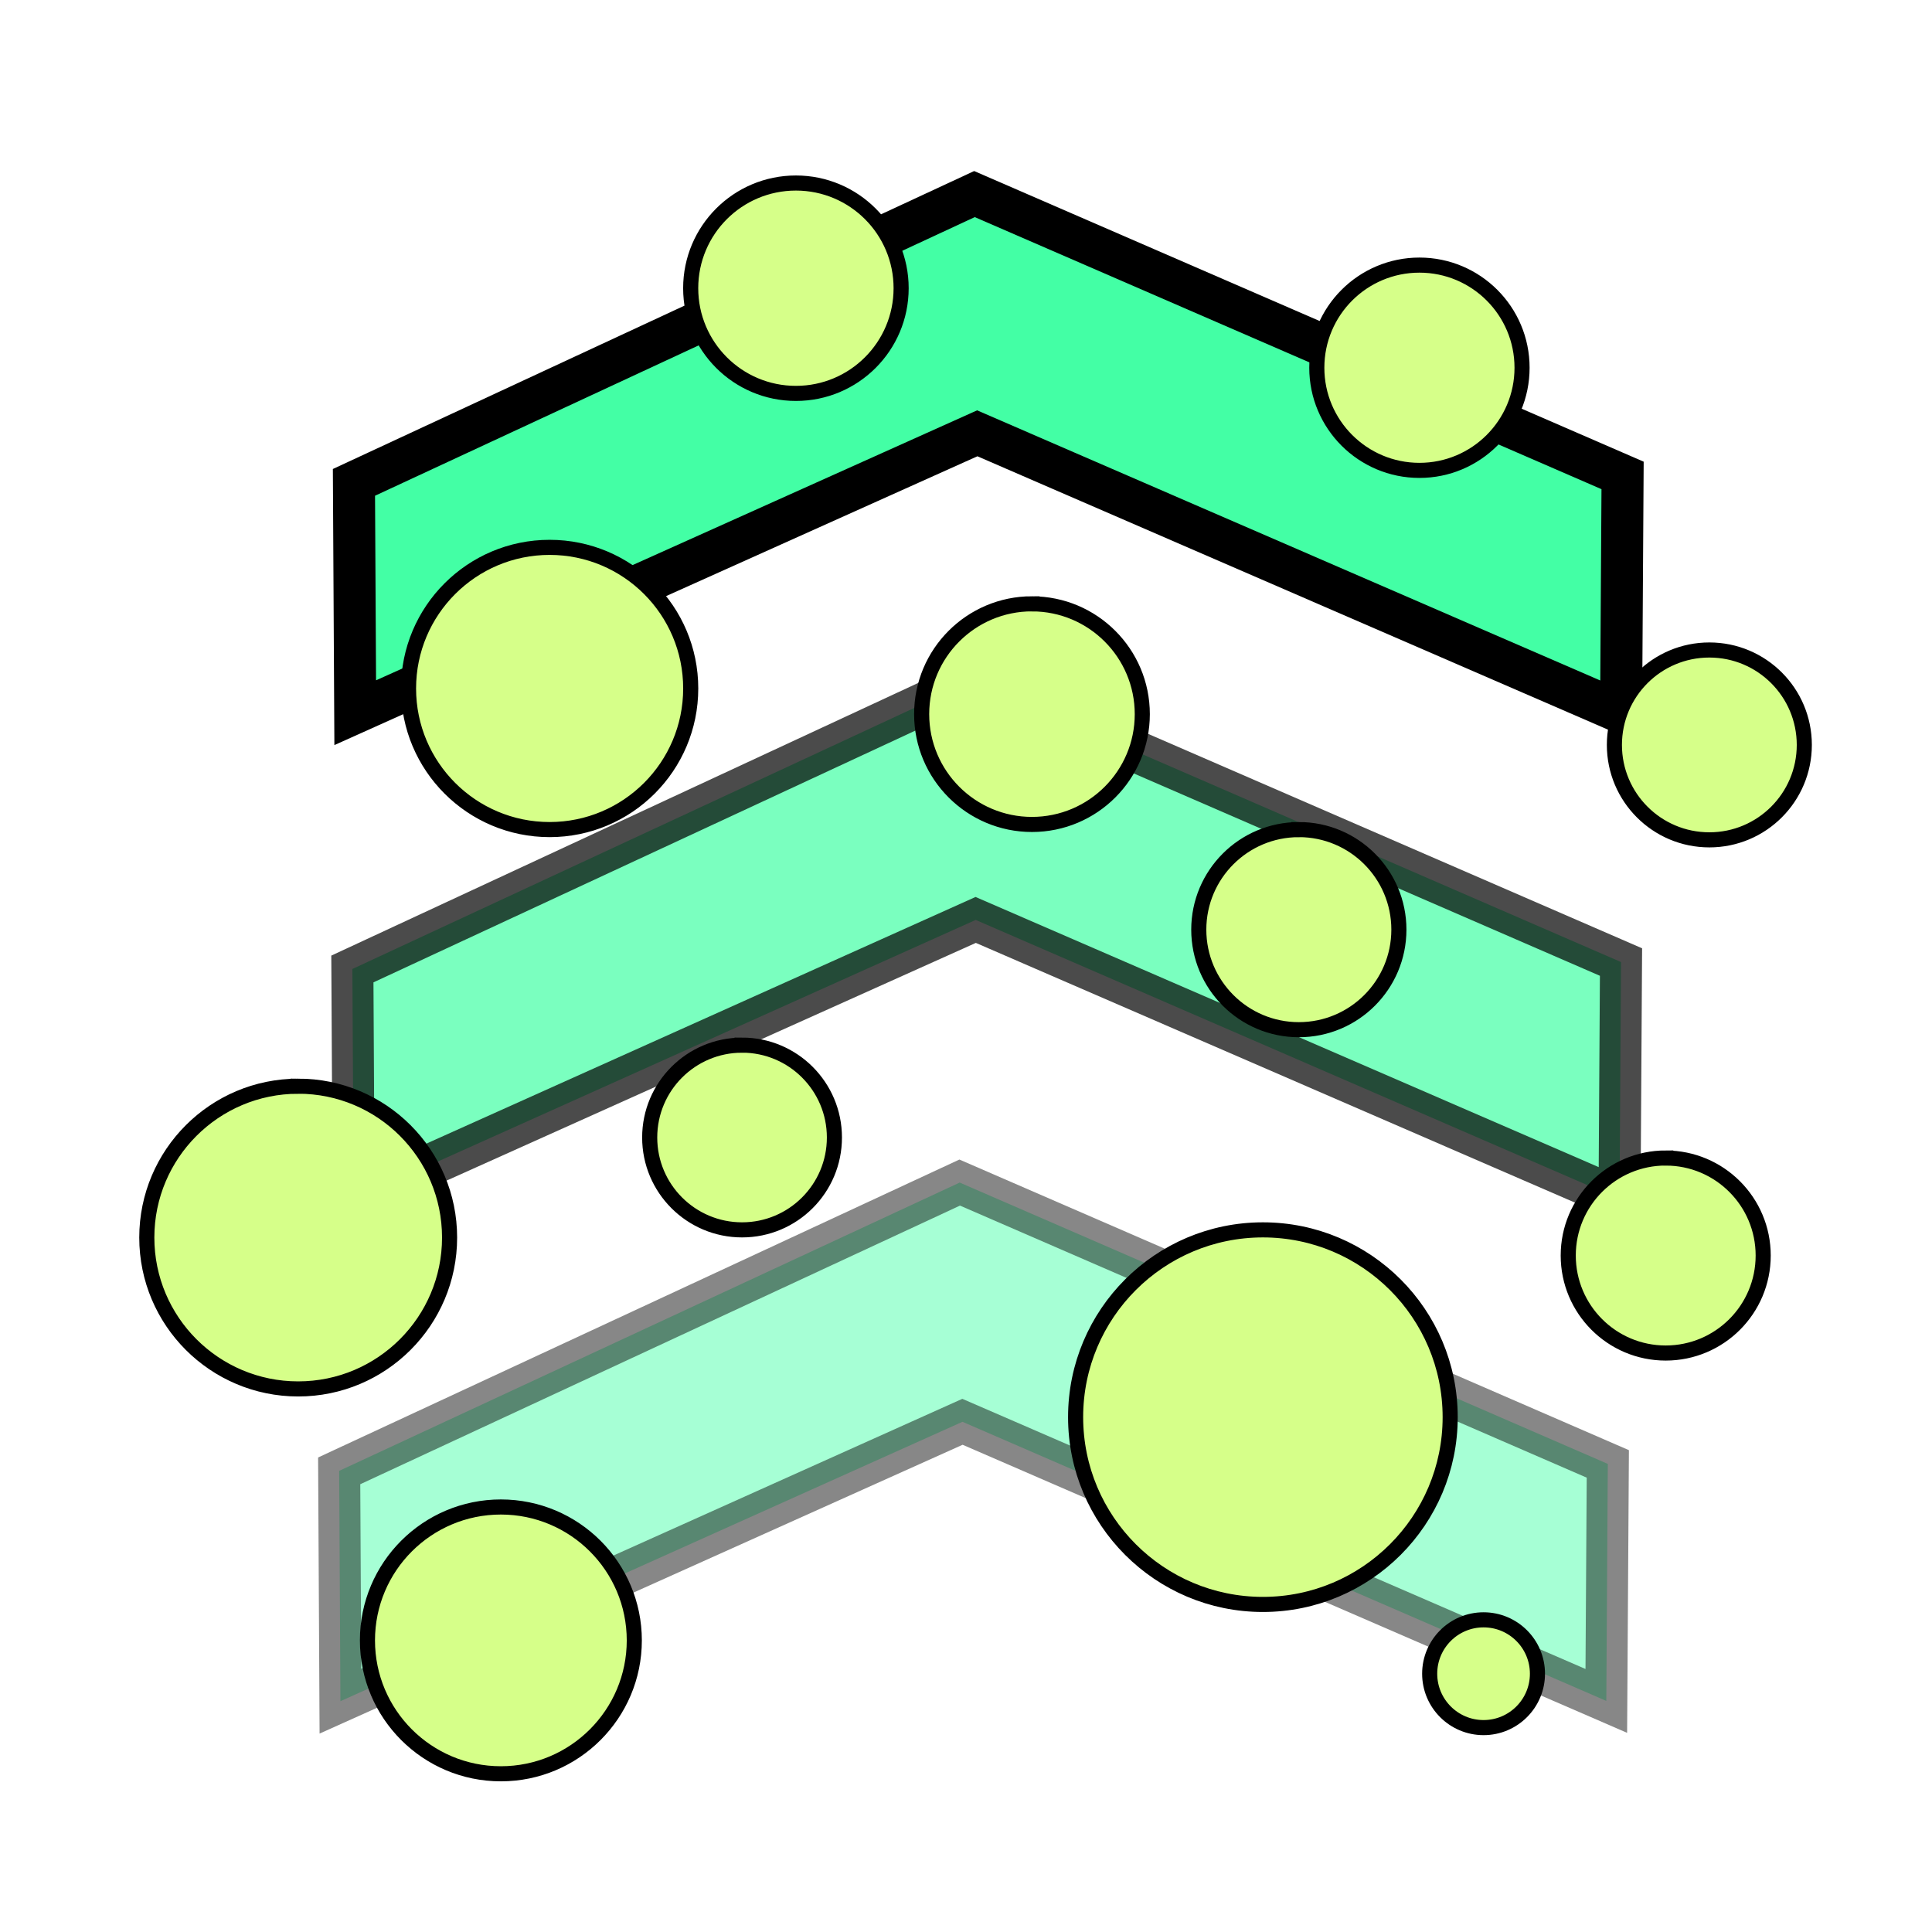
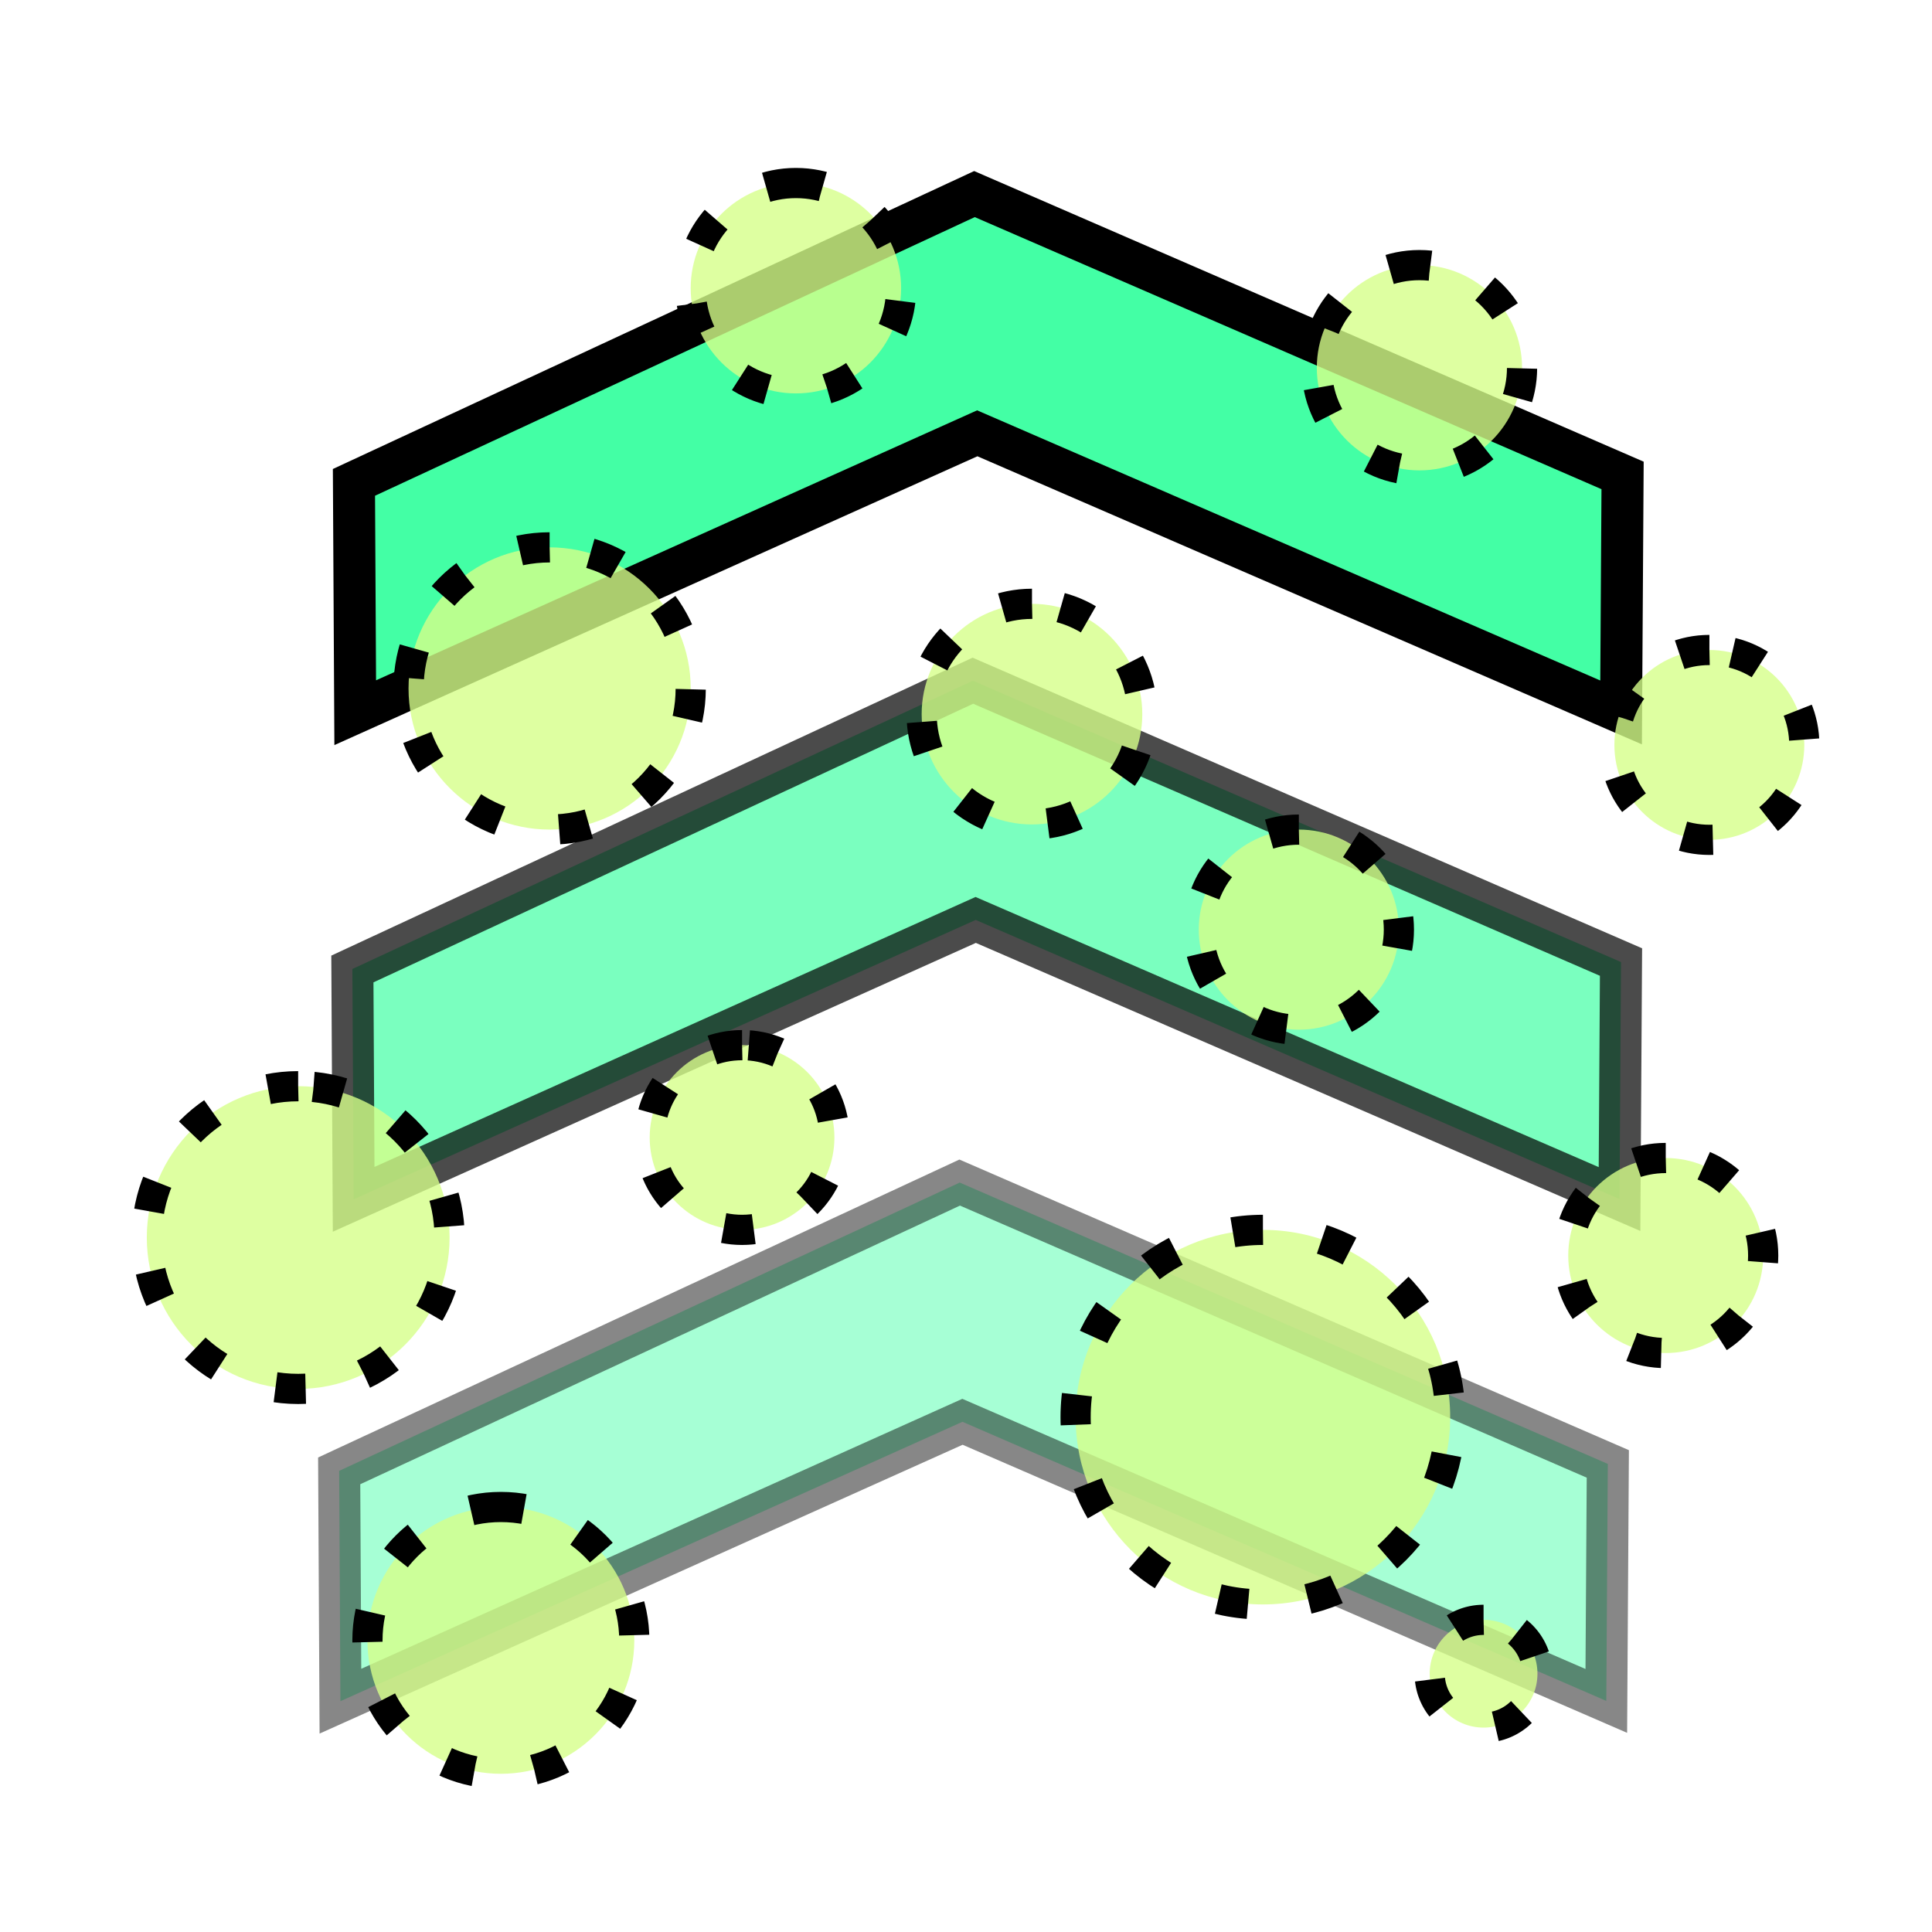
<svg xmlns="http://www.w3.org/2000/svg" viewBox="0 0 64 64">
  <g fill="#43ffa5" fill-rule="evenodd" stroke="#000" stroke-width="1.392">
    <path d="M53.701 23.6l.049-7.851-21.47-9.32-20.555 9.55.042 7.63 20.606-9.255z" />
    <path fill-opacity=".706" stroke-opacity=".706" d="M53.649 39.72l.049-7.851-21.47-9.32-20.555 9.55.042 7.63 20.606-9.255z" />
    <path fill-opacity=".471" stroke-opacity=".471" d="M53.211 56.345l.05-7.851-21.47-9.32-20.555 9.55.041 7.63 20.606-9.255z" />
  </g>
-   <path fill="#d6ff89" stroke="#000" stroke-width=".5" d="M26.366 6.063a3.485 3.485 0 00-3.486 3.485 3.485 3.485 0 003.486 3.484 3.485 3.485 0 003.485-3.484 3.485 3.485 0 00-3.485-3.485zM47.02 8.782a3.4 3.4 0 00-3.399 3.4 3.4 3.4 0 003.399 3.4 3.4 3.4 0 003.4-3.4 3.4 3.4 0 00-3.4-3.4zm-28.813 9.35a4.675 4.675 0 00-4.674 4.675 4.675 4.675 0 004.674 4.674 4.675 4.675 0 004.674-4.674 4.675 4.675 0 00-4.674-4.675zm15.979 1.87a3.655 3.655 0 00-3.655 3.655 3.655 3.655 0 003.655 3.654 3.655 3.655 0 003.654-3.654 3.655 3.655 0 00-3.654-3.654zm22.44 1.53a3.145 3.145 0 00-3.147 3.145 3.145 3.145 0 003.146 3.144 3.145 3.145 0 003.145-3.144 3.145 3.145 0 00-3.145-3.145zm-13.6 5.95a3.315 3.315 0 00-3.315 3.314 3.315 3.315 0 003.315 3.314 3.315 3.315 0 003.314-3.314 3.315 3.315 0 00-3.314-3.315zm-18.444 7.14a3.06 3.06 0 00-3.06 3.058 3.06 3.06 0 003.06 3.061 3.06 3.06 0 003.059-3.06 3.06 3.06 0 00-3.059-3.06zm-14.705 1.36a5.015 5.015 0 00-5.014 5.013 5.015 5.015 0 005.014 5.015 5.015 5.015 0 005.016-5.015 5.015 5.015 0 00-5.016-5.014zM55.18 38.36a3.23 3.23 0 00-3.23 3.23 3.23 3.23 0 003.23 3.231 3.23 3.23 0 003.228-3.23 3.23 3.23 0 00-3.228-3.23zm-13.344 2.381a6.205 6.205 0 00-6.205 6.203 6.205 6.205 0 006.205 6.205 6.205 6.205 0 006.203-6.205 6.205 6.205 0 00-6.203-6.203zm-25.244 9.18a4.42 4.42 0 00-4.42 4.418 4.42 4.42 0 004.42 4.42 4.42 4.42 0 004.42-4.42 4.42 4.42 0 00-4.42-4.418zm32.553 3.738a1.785 1.785 0 00-1.785 1.785 1.785 1.785 0 001.785 1.785 1.785 1.785 0 001.785-1.785 1.785 1.785 0 00-1.785-1.785z" />
+   <path fill="#d6ff89" fill-opacity=".8" stroke="#000" stroke-dasharray="1,2" d="M26.366 6.063a3.485 3.485 0 00-3.486 3.485 3.485 3.485 0 003.486 3.484 3.485 3.485 0 003.485-3.484 3.485 3.485 0 00-3.485-3.485zM47.02 8.782a3.4 3.4 0 00-3.399 3.4 3.4 3.4 0 003.399 3.4 3.4 3.4 0 003.4-3.4 3.4 3.4 0 00-3.4-3.4zm-28.813 9.35a4.675 4.675 0 00-4.674 4.675 4.675 4.675 0 004.674 4.674 4.675 4.675 0 004.674-4.674 4.675 4.675 0 00-4.674-4.675zm15.979 1.87a3.655 3.655 0 00-3.655 3.655 3.655 3.655 0 003.655 3.654 3.655 3.655 0 003.654-3.654 3.655 3.655 0 00-3.654-3.654zm22.44 1.53a3.145 3.145 0 00-3.147 3.145 3.145 3.145 0 003.146 3.144 3.145 3.145 0 003.145-3.144 3.145 3.145 0 00-3.145-3.145zm-13.6 5.95a3.315 3.315 0 00-3.315 3.314 3.315 3.315 0 003.315 3.314 3.315 3.315 0 003.314-3.314 3.315 3.315 0 00-3.314-3.315zm-18.444 7.14a3.06 3.06 0 00-3.06 3.058 3.06 3.06 0 003.06 3.061 3.06 3.06 0 003.059-3.06 3.06 3.06 0 00-3.059-3.06zm-14.705 1.36a5.015 5.015 0 00-5.014 5.013 5.015 5.015 0 005.014 5.015 5.015 5.015 0 005.016-5.015 5.015 5.015 0 00-5.016-5.014zM55.18 38.36a3.23 3.23 0 00-3.23 3.23 3.23 3.23 0 003.23 3.231 3.23 3.23 0 003.228-3.23 3.23 3.23 0 00-3.228-3.23zm-13.344 2.381a6.205 6.205 0 00-6.205 6.203 6.205 6.205 0 006.205 6.205 6.205 6.205 0 006.203-6.205 6.205 6.205 0 00-6.203-6.203zm-25.244 9.18a4.42 4.42 0 00-4.42 4.418 4.42 4.42 0 004.42 4.42 4.42 4.42 0 004.42-4.42 4.42 4.42 0 00-4.42-4.418zm32.553 3.738a1.785 1.785 0 00-1.785 1.785 1.785 1.785 0 001.785 1.785 1.785 1.785 0 001.785-1.785 1.785 1.785 0 00-1.785-1.785z" />
</svg>
